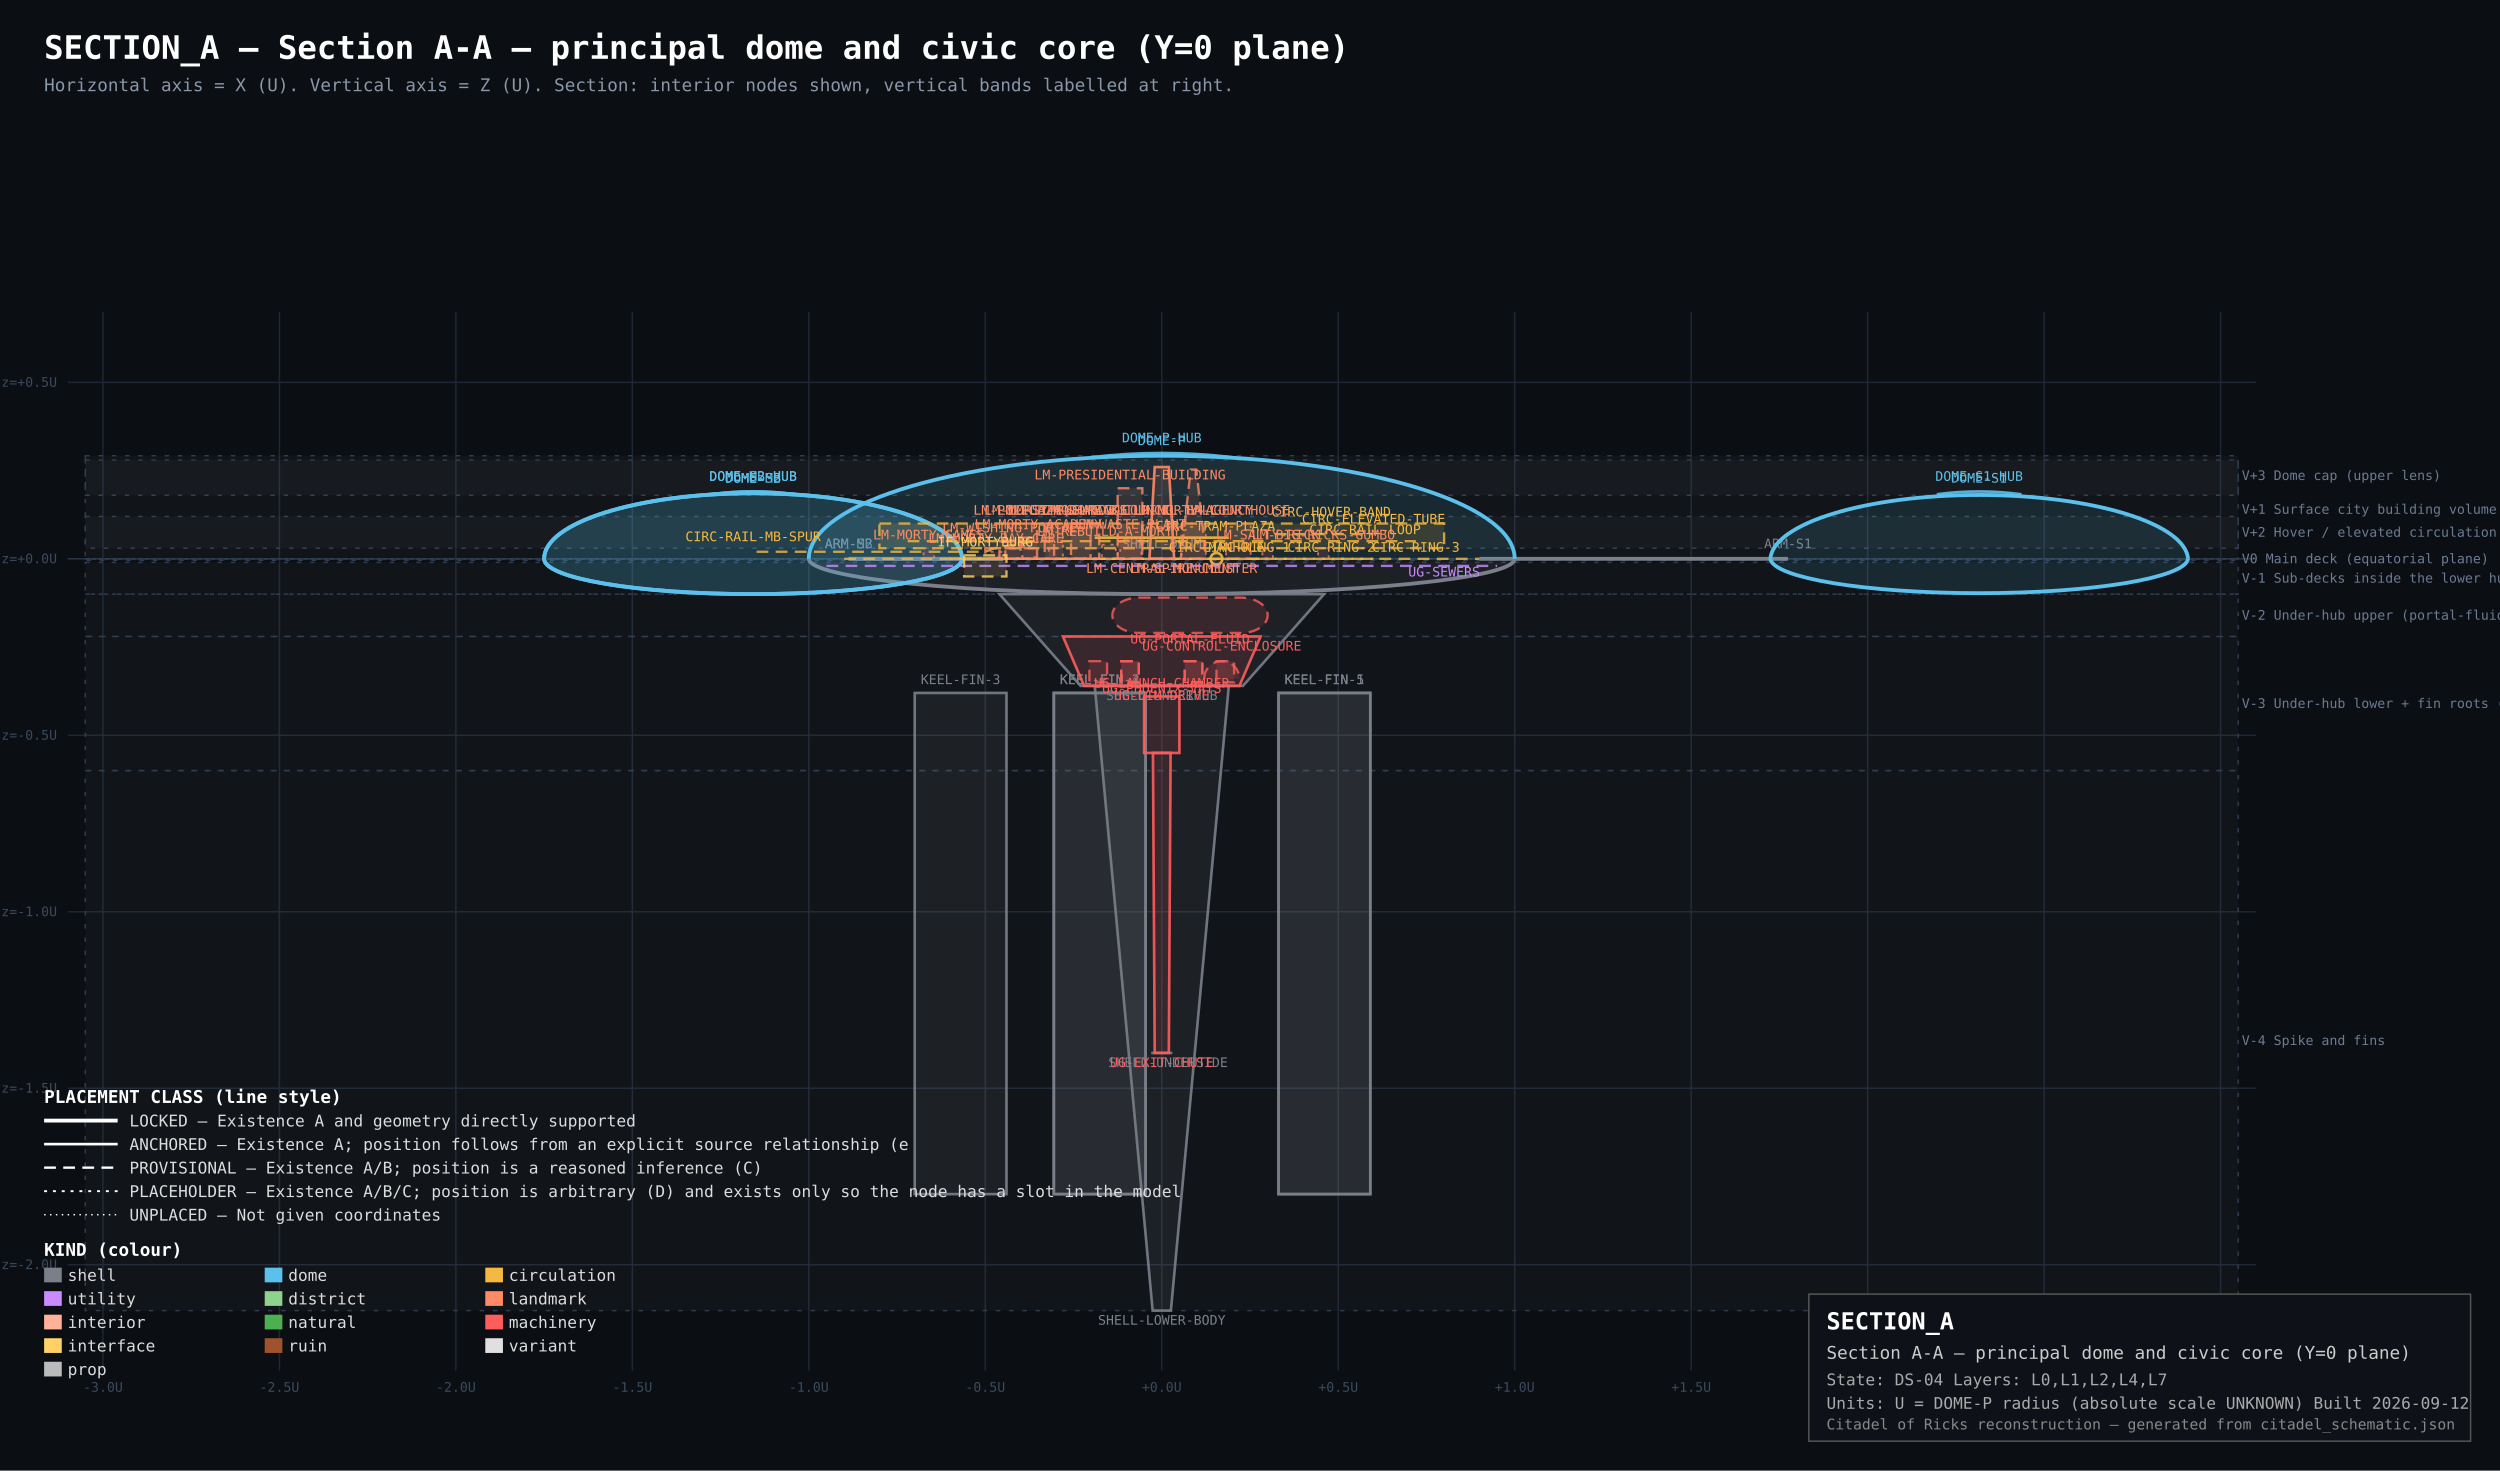
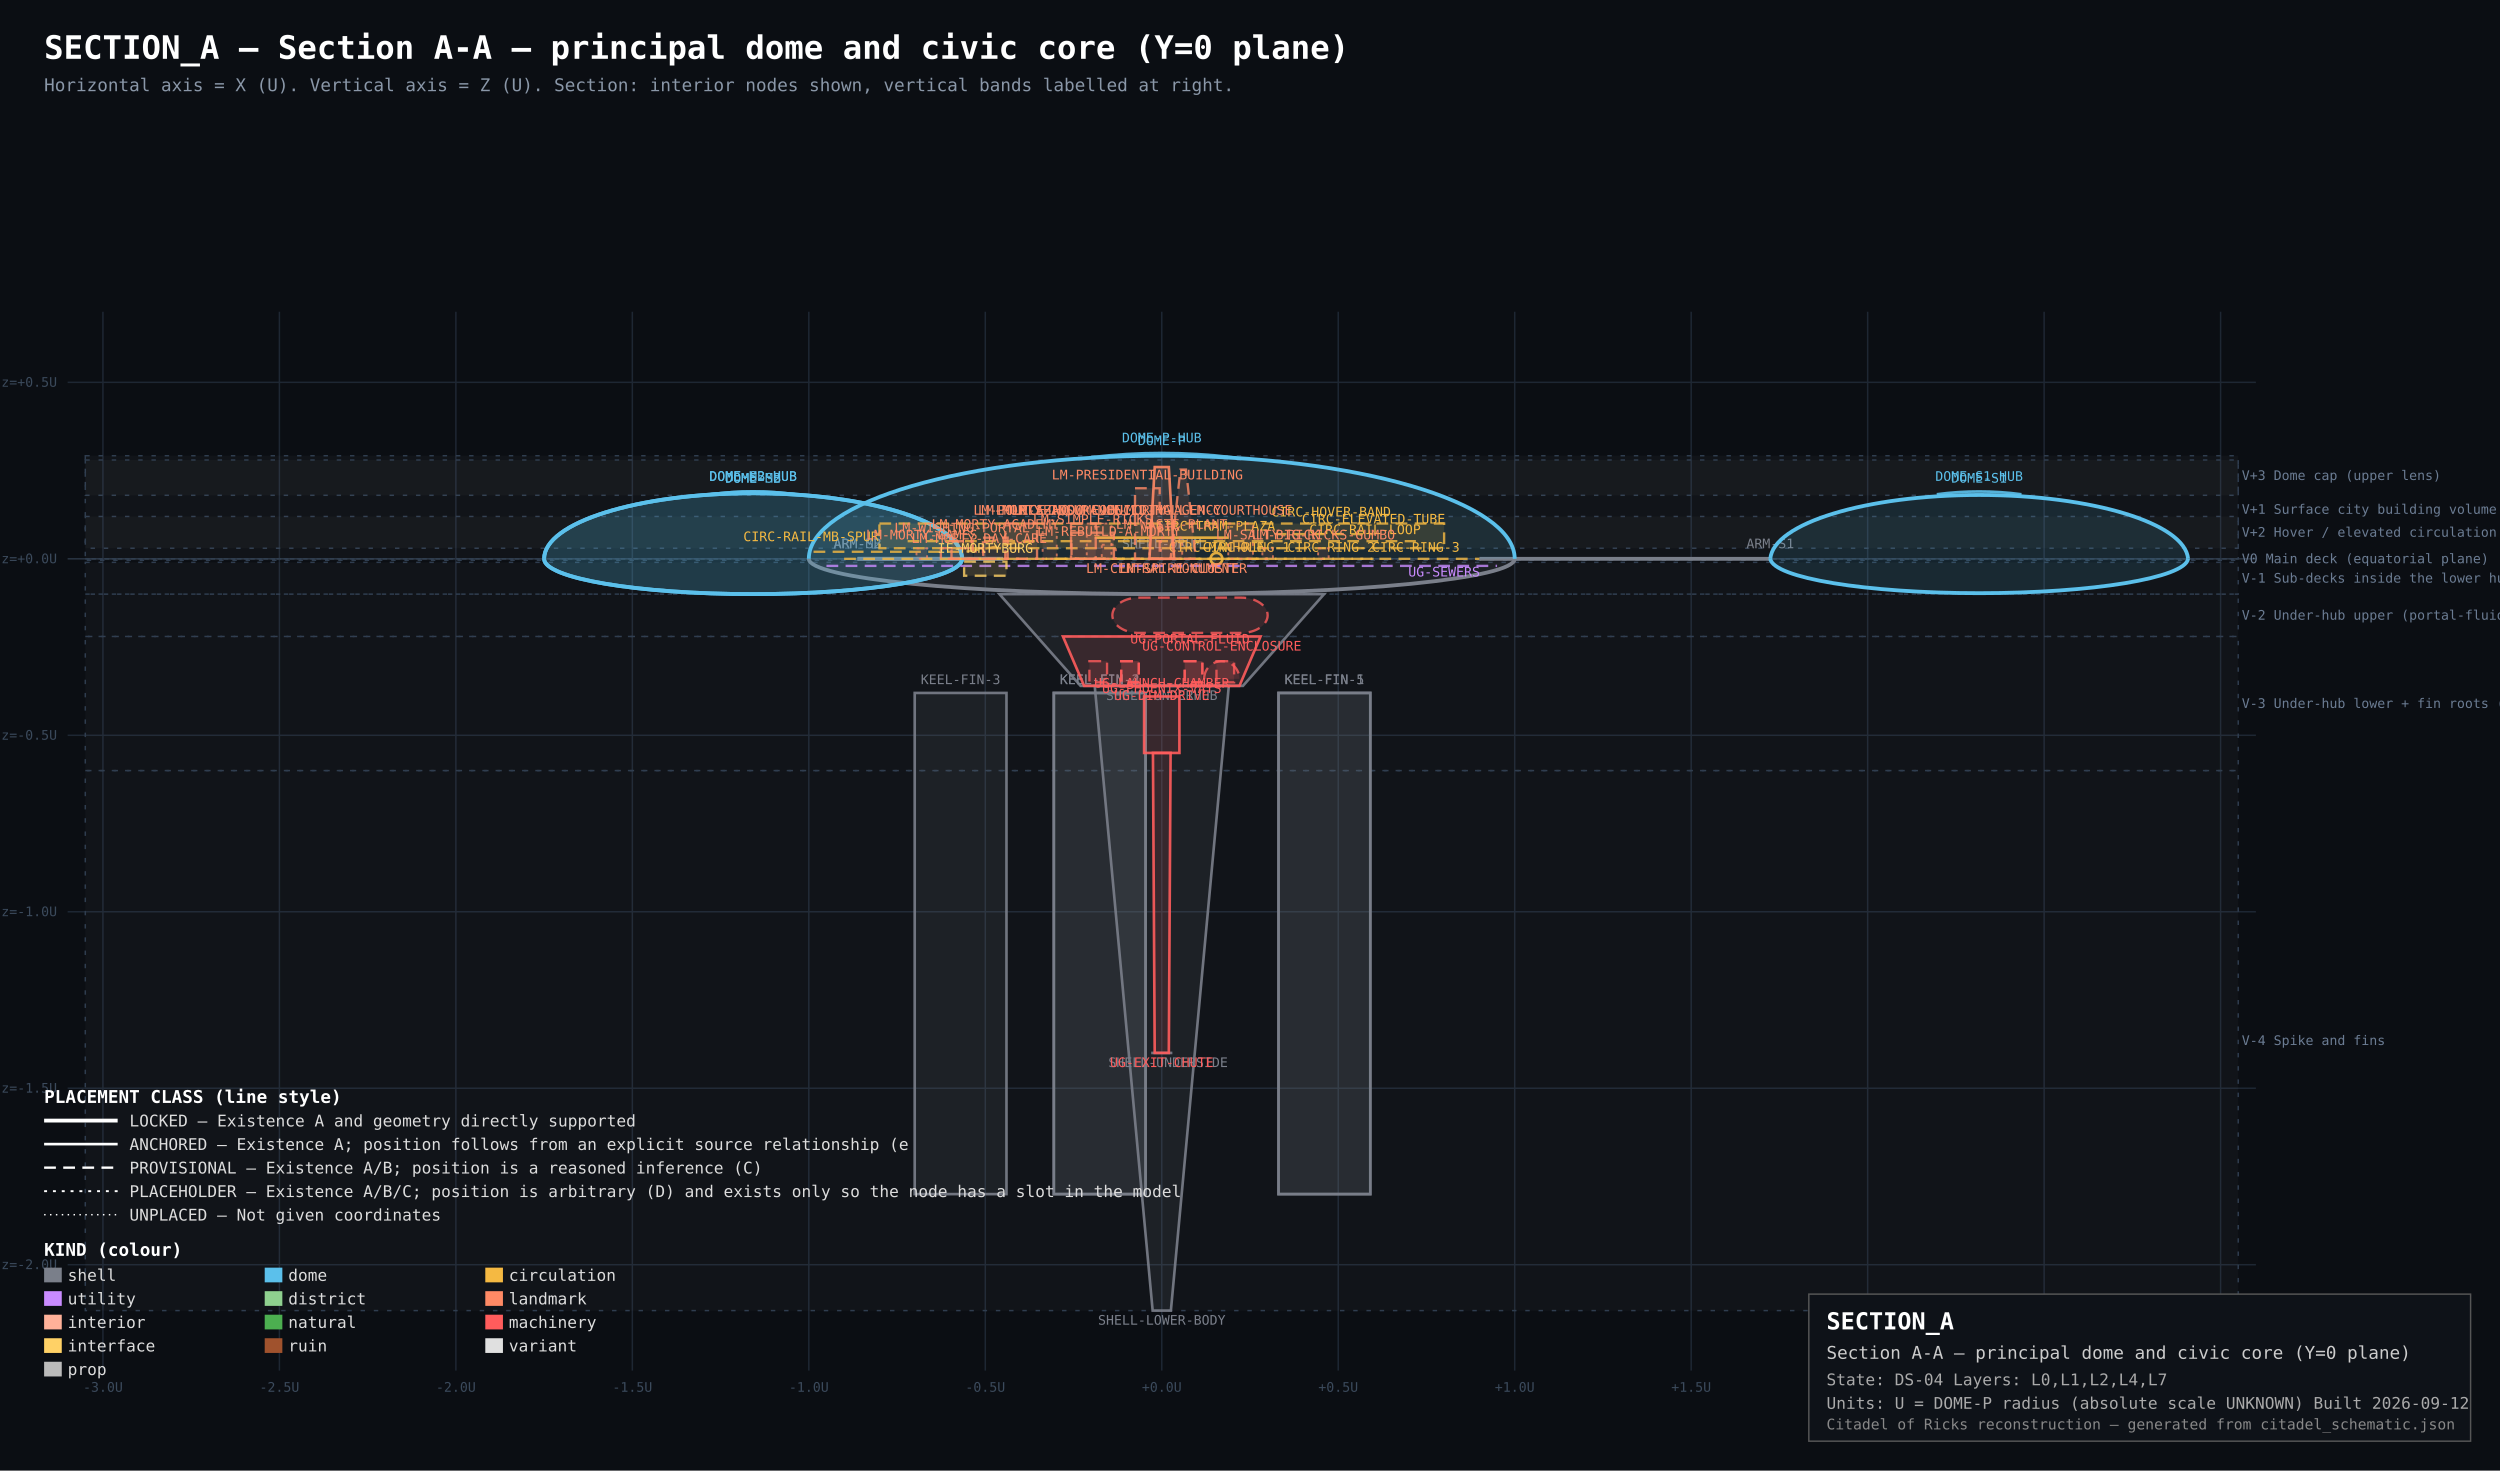
<svg xmlns="http://www.w3.org/2000/svg" width="1700" height="1000" viewBox="0 0 1700 1000" font-family="ui-monospace, Consolas, monospace">
  <rect width="1700" height="1000" fill="#0b0e13" />
  <line x1="46.0" y1="860.0" x2="1534.0" y2="860.0" stroke="#1e2733" stroke-width="1" />
  <text x="38.8" y="863.0" font-size="9" text-anchor="end" fill="#3b4a5c" font-family="ui-monospace, Consolas, monospace">z=-2.0U</text>
  <line x1="46.0" y1="740.0" x2="1534.0" y2="740.0" stroke="#1e2733" stroke-width="1" />
  <text x="38.8" y="743.0" font-size="9" text-anchor="end" fill="#3b4a5c" font-family="ui-monospace, Consolas, monospace">z=-1.5U</text>
  <line x1="46.0" y1="620.0" x2="1534.0" y2="620.0" stroke="#1e2733" stroke-width="1" />
  <text x="38.8" y="623.0" font-size="9" text-anchor="end" fill="#3b4a5c" font-family="ui-monospace, Consolas, monospace">z=-1.0U</text>
  <line x1="46.0" y1="500.0" x2="1534.0" y2="500.0" stroke="#1e2733" stroke-width="1" />
  <text x="38.8" y="503.0" font-size="9" text-anchor="end" fill="#3b4a5c" font-family="ui-monospace, Consolas, monospace">z=-0.5U</text>
  <line x1="46.0" y1="380.0" x2="1534.0" y2="380.0" stroke="#2a3644" stroke-width="1" />
  <text x="38.8" y="383.0" font-size="9" text-anchor="end" fill="#3b4a5c" font-family="ui-monospace, Consolas, monospace">z=+0.0U</text>
  <line x1="46.0" y1="260.0" x2="1534.0" y2="260.0" stroke="#1e2733" stroke-width="1" />
  <text x="38.8" y="263.0" font-size="9" text-anchor="end" fill="#3b4a5c" font-family="ui-monospace, Consolas, monospace">z=+0.5U</text>
  <line x1="70.0" y1="212.0" x2="70.0" y2="932.0" stroke="#1e2733" stroke-width="1" />
  <text x="70.0" y="946.4" font-size="9" text-anchor="middle" fill="#3b4a5c" font-family="ui-monospace, Consolas, monospace">-3.0U</text>
  <line x1="190.0" y1="212.0" x2="190.0" y2="932.0" stroke="#1e2733" stroke-width="1" />
  <text x="190.0" y="946.4" font-size="9" text-anchor="middle" fill="#3b4a5c" font-family="ui-monospace, Consolas, monospace">-2.5U</text>
  <line x1="310.0" y1="212.0" x2="310.0" y2="932.0" stroke="#1e2733" stroke-width="1" />
  <text x="310.0" y="946.4" font-size="9" text-anchor="middle" fill="#3b4a5c" font-family="ui-monospace, Consolas, monospace">-2.0U</text>
  <line x1="430.0" y1="212.0" x2="430.0" y2="932.0" stroke="#1e2733" stroke-width="1" />
  <text x="430.0" y="946.4" font-size="9" text-anchor="middle" fill="#3b4a5c" font-family="ui-monospace, Consolas, monospace">-1.5U</text>
  <line x1="550.0" y1="212.0" x2="550.0" y2="932.0" stroke="#1e2733" stroke-width="1" />
  <text x="550.0" y="946.4" font-size="9" text-anchor="middle" fill="#3b4a5c" font-family="ui-monospace, Consolas, monospace">-1.0U</text>
  <line x1="670.0" y1="212.0" x2="670.0" y2="932.0" stroke="#1e2733" stroke-width="1" />
  <text x="670.0" y="946.4" font-size="9" text-anchor="middle" fill="#3b4a5c" font-family="ui-monospace, Consolas, monospace">-0.5U</text>
  <line x1="790.0" y1="212.0" x2="790.0" y2="932.0" stroke="#1e2733" stroke-width="1" />
  <text x="790.0" y="946.4" font-size="9" text-anchor="middle" fill="#3b4a5c" font-family="ui-monospace, Consolas, monospace">+0.0U</text>
  <line x1="910.0" y1="212.0" x2="910.0" y2="932.0" stroke="#1e2733" stroke-width="1" />
  <text x="910.0" y="946.4" font-size="9" text-anchor="middle" fill="#3b4a5c" font-family="ui-monospace, Consolas, monospace">+0.5U</text>
  <line x1="1030.0" y1="212.0" x2="1030.0" y2="932.0" stroke="#1e2733" stroke-width="1" />
  <text x="1030.0" y="946.4" font-size="9" text-anchor="middle" fill="#3b4a5c" font-family="ui-monospace, Consolas, monospace">+1.0U</text>
  <line x1="1150.0" y1="212.0" x2="1150.0" y2="932.0" stroke="#1e2733" stroke-width="1" />
  <text x="1150.0" y="946.4" font-size="9" text-anchor="middle" fill="#3b4a5c" font-family="ui-monospace, Consolas, monospace">+1.5U</text>
  <line x1="1270.0" y1="212.0" x2="1270.0" y2="932.0" stroke="#1e2733" stroke-width="1" />
  <text x="1270.0" y="946.4" font-size="9" text-anchor="middle" fill="#3b4a5c" font-family="ui-monospace, Consolas, monospace">+2.0U</text>
  <line x1="1390.0" y1="212.0" x2="1390.0" y2="932.0" stroke="#1e2733" stroke-width="1" />
  <text x="1390.0" y="946.4" font-size="9" text-anchor="middle" fill="#3b4a5c" font-family="ui-monospace, Consolas, monospace">+2.5U</text>
  <line x1="1510.0" y1="212.0" x2="1510.0" y2="932.0" stroke="#1e2733" stroke-width="1" />
  <text x="1510.0" y="946.4" font-size="9" text-anchor="middle" fill="#3b4a5c" font-family="ui-monospace, Consolas, monospace">+3.0U</text>
  <rect x="58.0" y="309.9" width="1464.0" height="26.9" fill="#ffffff" fill-opacity="0.025" stroke="#2f3d4f" stroke-dasharray="3,6" />
  <text x="1524.4" y="326.4" font-size="9" text-anchor="start" fill="#6b7c93" font-family="ui-monospace, Consolas, monospace">V+3 Dome cap (upper lens)</text>
  <rect x="58.0" y="351.2" width="1464.0" height="21.6" fill="#ffffff" fill-opacity="0.025" stroke="#2f3d4f" stroke-dasharray="3,6" />
  <text x="1524.4" y="365.0" font-size="9" text-anchor="start" fill="#6b7c93" font-family="ui-monospace, Consolas, monospace">V+2 Hover / elevated circulation band</text>
  <rect x="58.0" y="312.8" width="1464.0" height="67.2" fill="#ffffff" fill-opacity="0.025" stroke="#2f3d4f" stroke-dasharray="3,6" />
  <text x="1524.4" y="349.4" font-size="9" text-anchor="start" fill="#6b7c93" font-family="ui-monospace, Consolas, monospace">V+1 Surface city building volume</text>
  <rect x="58.0" y="380.0" width="1464.0" height="1.0" fill="#ffffff" fill-opacity="0.025" stroke="#2f3d4f" stroke-dasharray="3,6" />
  <text x="1524.4" y="383.0" font-size="9" text-anchor="start" fill="#6b7c93" font-family="ui-monospace, Consolas, monospace">V0 Main deck (equatorial plane)</text>
  <rect x="58.0" y="382.4" width="1464.0" height="21.6" fill="#ffffff" fill-opacity="0.025" stroke="#2f3d4f" stroke-dasharray="3,6" />
  <text x="1524.4" y="396.2" font-size="9" text-anchor="start" fill="#6b7c93" font-family="ui-monospace, Consolas, monospace">V-1 Sub-decks inside the lower hull</text>
  <rect x="58.0" y="404.0" width="1464.0" height="28.8" fill="#ffffff" fill-opacity="0.025" stroke="#2f3d4f" stroke-dasharray="3,6" />
  <text x="1524.4" y="421.4" font-size="9" text-anchor="start" fill="#6b7c93" font-family="ui-monospace, Consolas, monospace">V-2 Under-hub upper (portal-fluid production)</text>
  <rect x="58.0" y="432.8" width="1464.0" height="91.2" fill="#ffffff" fill-opacity="0.025" stroke="#2f3d4f" stroke-dasharray="3,6" />
  <text x="1524.4" y="481.4" font-size="9" text-anchor="start" fill="#6b7c93" font-family="ui-monospace, Consolas, monospace">V-3 Under-hub lower + fin roots (Dimensional Drive, launch)</text>
  <rect x="58.0" y="524.0" width="1464.0" height="367.2" fill="#ffffff" fill-opacity="0.025" stroke="#2f3d4f" stroke-dasharray="3,6" />
  <text x="1524.4" y="710.6" font-size="9" text-anchor="start" fill="#6b7c93" font-family="ui-monospace, Consolas, monospace">V-4 Spike and fins</text>
  <text x="30" y="40" font-size="22" fill="#fff" font-weight="bold">SECTION_A — Section A-A — principal dome and civic core (Y=0 plane)</text>
  <text x="30" y="62" font-size="12" fill="#8a97a8">Horizontal axis = X (U). Vertical axis = Z (U). Section: interior nodes shown, vertical bands labelled at right.</text>
  <path d="M 550.0,380.0 A 240.0 24.0 0 0 0 1030.0,380.0" stroke="#7a7f8a" stroke-width="2.6" stroke-opacity="1.0" fill="#7a7f8a" fill-opacity="0.12" />
  <text x="790.0" y="372.8" font-size="9" text-anchor="middle" fill="#7a7f8a" font-family="ui-monospace, Consolas, monospace">SHELL-DRUM</text>
  <polygon points="679.6,404.0 900.4,404.0 845.2,466.4 734.8,466.4" stroke="#7a7f8a" stroke-width="1.8" stroke-opacity="0.9" fill="#7a7f8a" fill-opacity="0.12" />
  <text x="790.0" y="476.0" font-size="9" text-anchor="middle" fill="#7a7f8a" font-family="ui-monospace, Consolas, monospace">SHELL-UNDERHUB</text>
  <rect x="869.4" y="471.2" width="62.4" height="340.8" stroke="#7a7f8a" stroke-width="1.8" stroke-opacity="0.9" fill="#7a7f8a" fill-opacity="0.12" />
  <text x="900.6" y="465.2" font-size="9" text-anchor="middle" fill="#7a7f8a" font-family="ui-monospace, Consolas, monospace">KEEL-FIN-1</text>
  <rect x="716.6" y="471.2" width="62.4" height="340.8" stroke="#7a7f8a" stroke-width="1.8" stroke-opacity="0.9" fill="#7a7f8a" fill-opacity="0.12" />
  <text x="747.8" y="465.2" font-size="9" text-anchor="middle" fill="#7a7f8a" font-family="ui-monospace, Consolas, monospace">KEEL-FIN-2</text>
  <rect x="622.0" y="471.2" width="62.4" height="340.8" stroke="#7a7f8a" stroke-width="1.8" stroke-opacity="0.9" fill="#7a7f8a" fill-opacity="0.12" />
  <text x="653.2" y="465.2" font-size="9" text-anchor="middle" fill="#7a7f8a" font-family="ui-monospace, Consolas, monospace">KEEL-FIN-3</text>
  <rect x="716.6" y="471.2" width="62.4" height="340.8" stroke="#7a7f8a" stroke-width="1.8" stroke-opacity="0.9" fill="#7a7f8a" fill-opacity="0.12" />
  <text x="747.8" y="465.2" font-size="9" text-anchor="middle" fill="#7a7f8a" font-family="ui-monospace, Consolas, monospace">KEEL-FIN-4</text>
  <rect x="869.4" y="471.2" width="62.4" height="340.8" stroke="#7a7f8a" stroke-width="1.8" stroke-opacity="0.9" fill="#7a7f8a" fill-opacity="0.12" />
  <text x="900.6" y="465.2" font-size="9" text-anchor="middle" fill="#7a7f8a" font-family="ui-monospace, Consolas, monospace">KEEL-FIN-5</text>
  <polygon points="744.4,466.4 835.6,466.4 796.2,891.2 783.8,891.2" stroke="#7a7f8a" stroke-width="1.8" stroke-opacity="0.9" fill="#7a7f8a" fill-opacity="0.12" />
  <text x="790.0" y="900.8" font-size="9" text-anchor="middle" fill="#7a7f8a" font-family="ui-monospace, Consolas, monospace">SHELL-LOWER-BODY</text>
  <line x1="782.8" y1="716.0" x2="797.2" y2="716.0" stroke="#7a7f8a" stroke-width="1.8" stroke-opacity="0.9" fill="none" />
  <text x="794.3" y="725.6" font-size="9" text-anchor="middle" fill="#7a7f8a" font-family="ui-monospace, Consolas, monospace">SHELL-UNDERSIDE</text>
-   <polyline points="1006.0,380.0 1114.0,380.0 1215.8,380.0" stroke="#7a7f8a" stroke-width="2.6" stroke-opacity="1.0" fill="none" />
-   <text x="1215.8" y="372.8" font-size="9" text-anchor="middle" fill="#7a7f8a" font-family="ui-monospace, Consolas, monospace">ARM-S1</text>
-   <polyline points="682.0,380.0 628.0,380.0 577.1,380.0" stroke="#7a7f8a" stroke-width="2.6" stroke-opacity="1.0" fill="none" />
-   <text x="577.1" y="372.8" font-size="9" text-anchor="middle" fill="#7a7f8a" font-family="ui-monospace, Consolas, monospace">ARM-S2</text>
-   <polyline points="682.0,380.0 628.0,380.0 577.1,380.0" stroke="#7a7f8a" stroke-width="2.6" stroke-opacity="1.0" fill="none" />
-   <text x="577.1" y="372.8" font-size="9" text-anchor="middle" fill="#7a7f8a" font-family="ui-monospace, Consolas, monospace">ARM-MB</text>
+   <polyline points="1006.0,380.0 1104.9,380.0 1203.8,380.0" stroke="#7a7f8a" stroke-width="2.6" stroke-opacity="1.0" fill="none" />
+   <text x="1203.8" y="372.8" font-size="9" text-anchor="middle" fill="#7a7f8a" font-family="ui-monospace, Consolas, monospace">ARM-S1</text>
+   <polyline points="682.0,380.0 632.6,380.0 583.1,380.0" stroke="#7a7f8a" stroke-width="2.6" stroke-opacity="1.0" fill="none" />
+   <text x="583.1" y="372.8" font-size="9" text-anchor="middle" fill="#7a7f8a" font-family="ui-monospace, Consolas, monospace">ARM-S2</text>
+   <polyline points="682.0,380.0 632.6,380.0 583.1,380.0" stroke="#7a7f8a" stroke-width="2.6" stroke-opacity="1.0" fill="none" />
+   <text x="583.1" y="372.8" font-size="9" text-anchor="middle" fill="#7a7f8a" font-family="ui-monospace, Consolas, monospace">ARM-MB</text>
  <path d="M 550.0,380.0 A 240.0 70.1 0 0 1 1030.0,380.0" stroke="#5bc0eb" stroke-width="2.6" stroke-opacity="1.0" fill="#5bc0eb" fill-opacity="0.12" />
  <text x="790.0" y="302.7" font-size="9" text-anchor="middle" fill="#5bc0eb" font-family="ui-monospace, Consolas, monospace">DOME-P</text>
  <path d="M 1203.8,380.0 A 142.1 44.6 0 0 1 1487.9,380.0" stroke="#5bc0eb" stroke-width="2.6" stroke-opacity="1.0" fill="#5bc0eb" fill-opacity="0.12" />
  <path d="M 1203.8,380.0 A 142.1 24.0 0 0 0 1487.9,380.0" stroke="#5bc0eb" stroke-width="2.6" stroke-opacity="1.0" fill="#5bc0eb" fill-opacity="0.12" />
  <text x="1345.8" y="328.2" font-size="9" text-anchor="middle" fill="#5bc0eb" font-family="ui-monospace, Consolas, monospace">DOME-S1</text>
  <path d="M 370.0,380.0 A 142.1 44.6 0 0 1 654.2,380.0" stroke="#5bc0eb" stroke-width="2.6" stroke-opacity="1.0" fill="#5bc0eb" fill-opacity="0.12" />
  <path d="M 370.0,380.0 A 142.1 24.0 0 0 0 654.2,380.0" stroke="#5bc0eb" stroke-width="2.6" stroke-opacity="1.0" fill="#5bc0eb" fill-opacity="0.12" />
  <text x="512.1" y="328.2" font-size="9" text-anchor="middle" fill="#5bc0eb" font-family="ui-monospace, Consolas, monospace">DOME-S2</text>
  <path d="M 370.0,380.0 A 142.1 44.6 0 0 1 654.2,380.0" stroke="#5bc0eb" stroke-width="2.6" stroke-opacity="1.0" fill="#5bc0eb" fill-opacity="0.12" />
  <path d="M 370.0,380.0 A 142.1 24.0 0 0 0 654.2,380.0" stroke="#5bc0eb" stroke-width="2.6" stroke-opacity="1.0" fill="#5bc0eb" fill-opacity="0.12" />
  <text x="512.1" y="328.2" font-size="9" text-anchor="middle" fill="#5bc0eb" font-family="ui-monospace, Consolas, monospace">DOME-MB</text>
  <path d="M 742.0,310.9 A 401.4 401.4 0 0 1 838.0,310.9" stroke="#5bc0eb" stroke-width="1.8" stroke-opacity="0.9" fill="#5bc0eb" fill-opacity="0.12" />
  <text x="790.0" y="300.8" font-size="9" text-anchor="middle" fill="#5bc0eb" font-family="ui-monospace, Consolas, monospace">DOME-P-HUB</text>
  <path d="M 1317.0,336.1 A 217.0 217.0 0 0 1 1374.6,336.1" stroke="#5bc0eb" stroke-width="1.8" stroke-opacity="0.9" fill="#5bc0eb" fill-opacity="0.12" />
  <text x="1345.8" y="327.0" font-size="9" text-anchor="middle" fill="#5bc0eb" font-family="ui-monospace, Consolas, monospace">DOME-S1-HUB</text>
  <path d="M 483.3,336.1 A 217.0 217.0 0 0 1 540.9,336.1" stroke="#5bc0eb" stroke-width="1.8" stroke-opacity="0.9" fill="#5bc0eb" fill-opacity="0.12" />
  <text x="512.1" y="327.0" font-size="9" text-anchor="middle" fill="#5bc0eb" font-family="ui-monospace, Consolas, monospace">DOME-S2-HUB</text>
  <path d="M 483.3,336.1 A 217.0 217.0 0 0 1 540.9,336.1" stroke="#5bc0eb" stroke-width="1.8" stroke-opacity="0.9" fill="#5bc0eb" fill-opacity="0.12" />
  <text x="512.1" y="327.0" font-size="9" text-anchor="middle" fill="#5bc0eb" font-family="ui-monospace, Consolas, monospace">DOME-MB-HUB</text>
  <line x1="718.0" y1="380.0" x2="862.0" y2="380.0" stroke="#f5b942" stroke-width="1.6" stroke-opacity="0.8" stroke-dasharray="8,5" fill="none" />
  <text x="847.6" y="375.2" font-size="9" text-anchor="middle" fill="#f5b942" font-family="ui-monospace, Consolas, monospace">CIRC-RING-1</text>
  <line x1="646.0" y1="380.0" x2="934.0" y2="380.0" stroke="#f5b942" stroke-width="1.6" stroke-opacity="0.8" stroke-dasharray="8,5" fill="none" />
  <text x="905.2" y="375.2" font-size="9" text-anchor="middle" fill="#f5b942" font-family="ui-monospace, Consolas, monospace">CIRC-RING-2</text>
  <line x1="574.0" y1="380.0" x2="1006.0" y2="380.0" stroke="#f5b942" stroke-width="1.6" stroke-opacity="0.8" stroke-dasharray="8,5" fill="none" />
  <text x="962.8" y="375.2" font-size="9" text-anchor="middle" fill="#f5b942" font-family="ui-monospace, Consolas, monospace">CIRC-RING-3</text>
  <line x1="617.2" y1="368.0" x2="962.8" y2="368.0" stroke="#f5b942" stroke-width="1.6" stroke-opacity="0.8" stroke-dasharray="8,5" fill="none" />
  <text x="928.2" y="363.2" font-size="9" text-anchor="middle" fill="#f5b942" font-family="ui-monospace, Consolas, monospace">CIRC-RAIL-LOOP</text>
-   <polyline points="703.6,368.0 676.0,372.8 670.0,375.2 622.0,375.2 583.1,375.2 512.1,375.2" stroke="#f5b942" stroke-width="1.6" stroke-opacity="0.8" stroke-dasharray="8,5" fill="none" />
-   <text x="512.1" y="368.0" font-size="9" text-anchor="middle" fill="#f5b942" font-family="ui-monospace, Consolas, monospace">CIRC-RAIL-MB-SPUR</text>
+   <polyline points="703.6,368.0 689.8,369.2 671.6,372.8 656.7,375.2 619.5,375.2 568.6,375.2 551.5,375.2" stroke="#f5b942" stroke-width="1.6" stroke-opacity="0.8" stroke-dasharray="8,5" fill="none" />
+   <text x="551.5" y="368.0" font-size="9" text-anchor="middle" fill="#f5b942" font-family="ui-monospace, Consolas, monospace">CIRC-RAIL-MB-SPUR</text>
  <line x1="744.4" y1="365.6" x2="835.6" y2="365.6" stroke="#f5b942" stroke-width="1.8" stroke-opacity="0.9" fill="none" />
  <text x="826.5" y="360.8" font-size="9" text-anchor="middle" fill="#f5b942" font-family="ui-monospace, Consolas, monospace">CIRC-TRAM-PLAZA</text>
  <rect x="598.0" y="356.0" width="384.0" height="16.8" stroke="#f5b942" stroke-width="1.6" stroke-opacity="0.8" stroke-dasharray="8,5" fill="#f5b942" fill-opacity="0.12" />
  <text x="905.2" y="351.2" font-size="9" text-anchor="middle" fill="#f5b942" font-family="ui-monospace, Consolas, monospace">CIRC-HOVER-BAND</text>
  <circle cx="827.2" cy="380.0" r="4" stroke="#f5b942" stroke-width="1.8" stroke-opacity="0.9" fill="#f5b942" fill-opacity="0.12" />
  <text x="827.2" y="375.2" font-size="9" text-anchor="middle" fill="#f5b942" font-family="ui-monospace, Consolas, monospace">CIRC-MANHOLE</text>
  <polyline points="866.8,363.2 898.0,363.2 934.0,363.2" stroke="#f5b942" stroke-width="1.6" stroke-opacity="0.8" stroke-dasharray="8,5" fill="none" />
  <text x="934.0" y="356.0" font-size="9" text-anchor="middle" fill="#f5b942" font-family="ui-monospace, Consolas, monospace">CIRC-ELEVATED-TUBE</text>
  <line x1="562.0" y1="384.8" x2="1018.0" y2="384.8" stroke="#c98bff" stroke-width="1.6" stroke-opacity="0.8" stroke-dasharray="8,5" fill="none" />
  <text x="982.0" y="392.0" font-size="9" text-anchor="middle" fill="#c98bff" font-family="ui-monospace, Consolas, monospace">UG-SEWERS</text>
  <polygon points="785.2,317.6 794.8,317.6 798.4,380.0 781.6,380.0" stroke="#ff8a65" stroke-width="1.8" stroke-opacity="0.9" fill="#ff8a65" fill-opacity="0.12" />
  <text x="790.0" y="389.6" font-size="9" text-anchor="middle" fill="#ff8a65" font-family="ui-monospace, Consolas, monospace">LM-CENTRAL-MONUMENT</text>
-   <polygon points="809.7,319.3 813.5,319.3 820.2,380.0 802.9,380.0" stroke="#ff8a65" stroke-width="1.6" stroke-opacity="0.8" stroke-dasharray="8,5" fill="#ff8a65" fill-opacity="0.12" />
-   <text x="811.6" y="389.6" font-size="9" text-anchor="middle" fill="#ff8a65" font-family="ui-monospace, Consolas, monospace">LM-SPIRE-CLUSTER</text>
-   <rect x="760.0" y="332.0" width="16.8" height="48.0" stroke="#ff8a65" stroke-width="1.6" stroke-opacity="0.8" stroke-dasharray="8,5" fill="#ff8a65" fill-opacity="0.12" />
-   <text x="768.4" y="326.0" font-size="9" text-anchor="middle" fill="#ff8a65" font-family="ui-monospace, Consolas, monospace">LM-PRESIDENTIAL-BUILDING</text>
-   <rect x="728.3" y="356.0" width="19.2" height="24.0" stroke="#ff8a65" stroke-width="1.6" stroke-opacity="0.8" stroke-dasharray="8,5" fill="#ff8a65" fill-opacity="0.12" />
-   <text x="737.9" y="350.0" font-size="9" text-anchor="middle" fill="#ff8a65" font-family="ui-monospace, Consolas, monospace">LM-PLAZA-DOME-BUILDING</text>
-   <rect x="760.0" y="356.0" width="16.8" height="24.0" stroke="#ff8a65" stroke-width="1.3" stroke-opacity="0.7" stroke-dasharray="2,4" fill="#ff8a65" fill-opacity="0.12" />
-   <text x="768.4" y="350.0" font-size="9" text-anchor="middle" fill="#ff8a65" font-family="ui-monospace, Consolas, monospace">LM-SHADOW-COUNCIL-HALL</text>
-   <rect x="833.7" y="356.0" width="16.8" height="24.0" stroke="#ff8a65" stroke-width="1.3" stroke-opacity="0.7" stroke-dasharray="2,4" fill="#ff8a65" fill-opacity="0.12" />
-   <text x="842.1" y="350.0" font-size="9" text-anchor="middle" fill="#ff8a65" font-family="ui-monospace, Consolas, monospace">LM-COURTHOUSE</text>
-   <rect x="803.2" y="356.0" width="16.8" height="24.0" stroke="#ff8a65" stroke-width="1.3" stroke-opacity="0.7" stroke-dasharray="2,4" fill="#ff8a65" fill-opacity="0.12" />
-   <text x="811.6" y="350.0" font-size="9" text-anchor="middle" fill="#ff8a65" font-family="ui-monospace, Consolas, monospace">LM-MORTY-AGENCY</text>
+   <polygon points="802.7,319.3 806.5,319.3 813.2,380.0 796.0,380.0" stroke="#ff8a65" stroke-width="1.6" stroke-opacity="0.8" stroke-dasharray="8,5" fill="#ff8a65" fill-opacity="0.12" />
+   <text x="804.6" y="389.6" font-size="9" text-anchor="middle" fill="#ff8a65" font-family="ui-monospace, Consolas, monospace">LM-SPIRE-CLUSTER</text>
+   <rect x="771.8" y="332.0" width="16.8" height="48.0" stroke="#ff8a65" stroke-width="1.6" stroke-opacity="0.8" stroke-dasharray="8,5" fill="#ff8a65" fill-opacity="0.12" />
+   <text x="780.2" y="326.0" font-size="9" text-anchor="middle" fill="#ff8a65" font-family="ui-monospace, Consolas, monospace">LM-PRESIDENTIAL-BUILDING</text>
+   <rect x="728.3" y="356.0" width="16.8" height="24.0" stroke="#ff8a65" stroke-width="1.6" stroke-opacity="0.8" stroke-dasharray="8,5" fill="#ff8a65" fill-opacity="0.12" />
+   <text x="736.7" y="350.0" font-size="9" text-anchor="middle" fill="#ff8a65" font-family="ui-monospace, Consolas, monospace">LM-PLAZA-DOME-BUILDING</text>
+   <rect x="739.0" y="356.0" width="16.8" height="24.0" stroke="#ff8a65" stroke-width="1.3" stroke-opacity="0.7" stroke-dasharray="2,4" fill="#ff8a65" fill-opacity="0.12" />
+   <text x="747.4" y="350.0" font-size="9" text-anchor="middle" fill="#ff8a65" font-family="ui-monospace, Consolas, monospace">LM-SHADOW-COUNCIL-HALL</text>
+   <rect x="835.2" y="356.0" width="16.8" height="24.0" stroke="#ff8a65" stroke-width="1.3" stroke-opacity="0.7" stroke-dasharray="2,4" fill="#ff8a65" fill-opacity="0.12" />
+   <text x="843.6" y="350.0" font-size="9" text-anchor="middle" fill="#ff8a65" font-family="ui-monospace, Consolas, monospace">LM-COURTHOUSE</text>
+   <rect x="781.6" y="356.0" width="16.8" height="24.0" stroke="#ff8a65" stroke-width="1.3" stroke-opacity="0.7" stroke-dasharray="2,4" fill="#ff8a65" fill-opacity="0.12" />
+   <text x="790.0" y="350.0" font-size="9" text-anchor="middle" fill="#ff8a65" font-family="ui-monospace, Consolas, monospace">LM-MORTY-AGENCY</text>
  <rect x="683.6" y="356.0" width="21.6" height="24.0" stroke="#ff8a65" stroke-width="1.6" stroke-opacity="0.8" stroke-dasharray="8,5" fill="#ff8a65" fill-opacity="0.12" />
  <text x="694.4" y="350.0" font-size="9" text-anchor="middle" fill="#ff8a65" font-family="ui-monospace, Consolas, monospace">LM-POLICE-HQ</text>
-   <rect x="695.2" y="365.6" width="21.6" height="14.4" stroke="#ff8a65" stroke-width="1.6" stroke-opacity="0.8" stroke-dasharray="8,5" fill="#ff8a65" fill-opacity="0.12" />
-   <text x="706.0" y="359.6" font-size="9" text-anchor="middle" fill="#ff8a65" font-family="ui-monospace, Consolas, monospace">LM-MORTY-ACADEMY</text>
-   <rect x="710.4" y="356.0" width="31.2" height="24.0" stroke="#ff8a65" stroke-width="1.6" stroke-opacity="0.8" stroke-dasharray="8,5" fill="#ff8a65" fill-opacity="0.12" />
-   <text x="726.0" y="350.0" font-size="9" text-anchor="middle" fill="#ff8a65" font-family="ui-monospace, Consolas, monospace">LM-SIMPLE-RICKS</text>
-   <rect x="670.0" y="372.8" width="33.6" height="7.2" stroke="#ff8a65" stroke-width="1.6" stroke-opacity="0.8" stroke-dasharray="8,5" fill="none" />
-   <rect x="679.6" y="368.0" width="14.4" height="12.0" stroke="#ff8a65" stroke-width="1.6" stroke-opacity="0.8" stroke-dasharray="8,5" fill="#ff8a65" fill-opacity="0.12" />
-   <text x="686.8" y="362.0" font-size="9" text-anchor="middle" fill="#ff8a65" font-family="ui-monospace, Consolas, monospace">LM-WISHING-PORTAL</text>
-   <rect x="761.8" y="365.6" width="14.4" height="14.4" stroke="#ff8a65" stroke-width="1.3" stroke-opacity="0.7" stroke-dasharray="2,4" fill="#ff8a65" fill-opacity="0.12" />
-   <text x="769.0" y="359.6" font-size="9" text-anchor="middle" fill="#ff8a65" font-family="ui-monospace, Consolas, monospace">LM-WASTE-PLANT</text>
-   <rect x="673.7" y="375.2" width="7.2" height="4.8" stroke="#ff8a65" stroke-width="1.3" stroke-opacity="0.7" stroke-dasharray="2,4" fill="#ff8a65" fill-opacity="0.12" />
-   <text x="677.3" y="369.2" font-size="9" text-anchor="middle" fill="#ff8a65" font-family="ui-monospace, Consolas, monospace">LM-MORTY-DAY-CARE</text>
-   <rect x="628.0" y="372.8" width="7.2" height="7.2" stroke="#ff8a65" stroke-width="1.3" stroke-opacity="0.7" stroke-dasharray="2,4" fill="#ff8a65" fill-opacity="0.12" />
-   <text x="631.6" y="366.8" font-size="9" text-anchor="middle" fill="#ff8a65" font-family="ui-monospace, Consolas, monospace">LM-MORTY-GAMES</text>
-   <rect x="713.2" y="356.0" width="9.6" height="24.0" stroke="#ff8a65" stroke-width="1.3" stroke-opacity="0.7" stroke-dasharray="2,4" fill="#ff8a65" fill-opacity="0.12" />
-   <text x="718.0" y="350.0" font-size="9" text-anchor="middle" fill="#ff8a65" font-family="ui-monospace, Consolas, monospace">LM-MORTY-INSURANCE</text>
+   <rect x="668.4" y="365.6" width="16.8" height="14.4" stroke="#ff8a65" stroke-width="1.6" stroke-opacity="0.8" stroke-dasharray="8,5" fill="#ff8a65" fill-opacity="0.12" />
+   <text x="676.8" y="359.6" font-size="9" text-anchor="middle" fill="#ff8a65" font-family="ui-monospace, Consolas, monospace">LM-MORTY-ACADEMY</text>
+   <rect x="728.6" y="362.2" width="28.8" height="17.8" stroke="#ff8a65" stroke-width="1.6" stroke-opacity="0.8" stroke-dasharray="8,5" fill="#ff8a65" fill-opacity="0.12" />
+   <text x="743.0" y="356.2" font-size="9" text-anchor="middle" fill="#ff8a65" font-family="ui-monospace, Consolas, monospace">LM-SIMPLE-RICKS</text>
+   <rect x="639.8" y="372.8" width="28.8" height="7.2" stroke="#ff8a65" stroke-width="1.6" stroke-opacity="0.8" stroke-dasharray="8,5" fill="none" />
+   <rect x="647.0" y="368.0" width="14.4" height="12.0" stroke="#ff8a65" stroke-width="1.6" stroke-opacity="0.8" stroke-dasharray="8,5" fill="#ff8a65" fill-opacity="0.12" />
+   <text x="654.2" y="362.0" font-size="9" text-anchor="middle" fill="#ff8a65" font-family="ui-monospace, Consolas, monospace">LM-WISHING-PORTAL</text>
+   <rect x="789.5" y="365.6" width="14.4" height="14.4" stroke="#ff8a65" stroke-width="1.3" stroke-opacity="0.7" stroke-dasharray="2,4" fill="#ff8a65" fill-opacity="0.12" />
+   <text x="796.7" y="359.6" font-size="9" text-anchor="middle" fill="#ff8a65" font-family="ui-monospace, Consolas, monospace">LM-WASTE-PLANT</text>
+   <rect x="662.3" y="375.2" width="7.2" height="4.8" stroke="#ff8a65" stroke-width="1.3" stroke-opacity="0.7" stroke-dasharray="2,4" fill="#ff8a65" fill-opacity="0.12" />
+   <text x="665.9" y="369.2" font-size="9" text-anchor="middle" fill="#ff8a65" font-family="ui-monospace, Consolas, monospace">LM-MORTY-DAY-CARE</text>
+   <rect x="623.2" y="372.8" width="7.2" height="7.2" stroke="#ff8a65" stroke-width="1.3" stroke-opacity="0.7" stroke-dasharray="2,4" fill="#ff8a65" fill-opacity="0.12" />
+   <text x="626.8" y="366.8" font-size="9" text-anchor="middle" fill="#ff8a65" font-family="ui-monospace, Consolas, monospace">LM-MORTY-GAMES</text>
+   <rect x="709.0" y="356.0" width="9.6" height="24.0" stroke="#ff8a65" stroke-width="1.3" stroke-opacity="0.7" stroke-dasharray="2,4" fill="#ff8a65" fill-opacity="0.12" />
+   <text x="713.8" y="350.0" font-size="9" text-anchor="middle" fill="#ff8a65" font-family="ui-monospace, Consolas, monospace">LM-MORTY-INSURANCE</text>
  <rect x="858.4" y="372.8" width="7.2" height="7.2" stroke="#ff8a65" stroke-width="1.3" stroke-opacity="0.7" stroke-dasharray="2,4" fill="#ff8a65" fill-opacity="0.12" />
  <text x="862.0" y="366.8" font-size="9" text-anchor="middle" fill="#ff8a65" font-family="ui-monospace, Consolas, monospace">LM-SALTY-RICK</text>
  <rect x="896.3" y="372.8" width="7.2" height="7.2" stroke="#ff8a65" stroke-width="1.3" stroke-opacity="0.7" stroke-dasharray="2,4" fill="#ff8a65" fill-opacity="0.12" />
  <text x="899.9" y="366.8" font-size="9" text-anchor="middle" fill="#ff8a65" font-family="ui-monospace, Consolas, monospace">LM-BIG-RICKS-GUMBO</text>
  <rect x="749.2" y="370.4" width="9.6" height="9.6" stroke="#ff8a65" stroke-width="1.3" stroke-opacity="0.7" stroke-dasharray="2,4" fill="#ff8a65" fill-opacity="0.12" />
  <text x="754.0" y="364.4" font-size="9" text-anchor="middle" fill="#ff8a65" font-family="ui-monospace, Consolas, monospace">LM-REBUILD-A-MORTY</text>
  <rect x="756.4" y="406.4" width="105.6" height="24.0" rx="18" stroke="#ff5c5c" stroke-width="1.6" stroke-opacity="0.8" stroke-dasharray="8,5" fill="#ff5c5c" fill-opacity="0.12" />
  <text x="809.2" y="437.6" font-size="9" text-anchor="middle" fill="#ff5c5c" font-family="ui-monospace, Consolas, monospace">UG-PORTAL-FLUID</text>
  <polygon points="722.8,432.8 857.2,432.8 842.8,466.4 737.2,466.4" stroke="#ff5c5c" stroke-width="1.8" stroke-opacity="0.9" fill="#ff5c5c" fill-opacity="0.12" />
  <text x="790.0" y="476.0" font-size="9" text-anchor="middle" fill="#ff5c5c" font-family="ui-monospace, Consolas, monospace">UG-DIM-DRIVE</text>
  <path d="M 818.8,461.6 A 12.0 12.0 0 0 1 842.8,461.6" stroke="#ff5c5c" stroke-width="1.6" stroke-opacity="0.8" stroke-dasharray="8,5" fill="#ff5c5c" fill-opacity="0.12" />
  <text x="830.8" y="442.4" font-size="9" text-anchor="middle" fill="#ff5c5c" font-family="ui-monospace, Consolas, monospace">UG-CONTROL-ENCLOSURE</text>
  <rect x="827.2" y="449.6" width="12.0" height="14.4" stroke="#ff5c5c" stroke-width="1.6" stroke-opacity="0.8" stroke-dasharray="8,5" fill="#ff5c5c" fill-opacity="0.12" />
  <rect x="805.6" y="449.6" width="12.0" height="14.4" stroke="#ff5c5c" stroke-width="1.6" stroke-opacity="0.8" stroke-dasharray="8,5" fill="#ff5c5c" fill-opacity="0.12" />
  <rect x="762.4" y="449.6" width="12.0" height="14.4" stroke="#ff5c5c" stroke-width="1.6" stroke-opacity="0.8" stroke-dasharray="8,5" fill="#ff5c5c" fill-opacity="0.12" />
  <rect x="740.8" y="449.6" width="12.0" height="14.4" stroke="#ff5c5c" stroke-width="1.6" stroke-opacity="0.8" stroke-dasharray="8,5" fill="#ff5c5c" fill-opacity="0.12" />
  <rect x="762.4" y="449.6" width="12.0" height="14.4" stroke="#ff5c5c" stroke-width="1.6" stroke-opacity="0.8" stroke-dasharray="8,5" fill="#ff5c5c" fill-opacity="0.12" />
  <rect x="805.6" y="449.6" width="12.0" height="14.4" stroke="#ff5c5c" stroke-width="1.6" stroke-opacity="0.8" stroke-dasharray="8,5" fill="#ff5c5c" fill-opacity="0.12" />
  <text x="790.0" y="471.2" font-size="9" text-anchor="middle" fill="#ff5c5c" font-family="ui-monospace, Consolas, monospace">UG-PHOENIX-VATS</text>
  <rect x="778.0" y="473.6" width="24.0" height="38.4" stroke="#ff5c5c" stroke-width="1.8" stroke-opacity="0.9" fill="#ff5c5c" fill-opacity="0.12" />
  <text x="790.0" y="467.6" font-size="9" text-anchor="middle" fill="#ff5c5c" font-family="ui-monospace, Consolas, monospace">UG-LAUNCH-CHAMBER</text>
  <polygon points="784.0,512.0 796.0,512.0 794.8,716.0 785.2,716.0" stroke="#ff5c5c" stroke-width="1.8" stroke-opacity="0.9" fill="#ff5c5c" fill-opacity="0.12" />
  <text x="790.0" y="725.6" font-size="9" text-anchor="middle" fill="#ff5c5c" font-family="ui-monospace, Consolas, monospace">UG-EXIT-CHUTE</text>
-   <rect x="655.6" y="377.6" width="28.8" height="14.4" stroke="#ffd166" stroke-width="1.6" stroke-opacity="0.8" stroke-dasharray="8,5" fill="#ffd166" fill-opacity="0.12" />
-   <text x="670.0" y="371.6" font-size="9" text-anchor="middle" fill="#ffd166" font-family="ui-monospace, Consolas, monospace">IF-MORTYBURG</text>
+   <rect x="655.6" y="381.9" width="28.8" height="9.6" stroke="#ffd166" stroke-width="1.6" stroke-opacity="0.8" stroke-dasharray="8,5" fill="#ffd166" fill-opacity="0.12" />
+   <text x="670.0" y="375.9" font-size="9" text-anchor="middle" fill="#ffd166" font-family="ui-monospace, Consolas, monospace">IF-MORTYBURG</text>
  <text x="30" y="750" font-size="12" fill="#fff" font-family="ui-monospace, Consolas, monospace" font-weight="bold">PLACEMENT CLASS (line style)</text>
  <line x1="30" y1="762" x2="80" y2="762" stroke="#fff" stroke-width="2.6" />
  <text x="88" y="766" font-size="11" fill="#ddd" font-family="ui-monospace, Consolas, monospace">LOCKED — Existence A and geometry directly supported</text>
  <line x1="30" y1="778" x2="80" y2="778" stroke="#fff" stroke-width="1.8" />
  <text x="88" y="782" font-size="11" fill="#ddd" font-family="ui-monospace, Consolas, monospace">ANCHORED — Existence A; position follows from an explicit source relationship (e</text>
  <line x1="30" y1="794" x2="80" y2="794" stroke="#fff" stroke-width="1.6" stroke-dasharray="8,5" />
  <text x="88" y="798" font-size="11" fill="#ddd" font-family="ui-monospace, Consolas, monospace">PROVISIONAL — Existence A/B; position is a reasoned inference (C)</text>
  <line x1="30" y1="810" x2="80" y2="810" stroke="#fff" stroke-width="1.3" stroke-dasharray="2,4" />
  <text x="88" y="814" font-size="11" fill="#ddd" font-family="ui-monospace, Consolas, monospace">PLACEHOLDER — Existence A/B/C; position is arbitrary (D) and exists only so the node has a slot in the model</text>
  <line x1="30" y1="826" x2="80" y2="826" stroke="#fff" stroke-width="1.0" stroke-dasharray="1,3" />
  <text x="88" y="830" font-size="11" fill="#ddd" font-family="ui-monospace, Consolas, monospace">UNPLACED — Not given coordinates</text>
  <text x="30" y="854" font-size="12" fill="#fff" font-family="ui-monospace, Consolas, monospace" font-weight="bold">KIND (colour)</text>
  <rect x="30" y="862" width="12" height="10" fill="#7a7f8a" />
  <text x="46" y="871" font-size="11" fill="#ddd" font-family="ui-monospace, Consolas, monospace">shell</text>
  <rect x="180" y="862" width="12" height="10" fill="#5bc0eb" />
  <text x="196" y="871" font-size="11" fill="#ddd" font-family="ui-monospace, Consolas, monospace">dome</text>
  <rect x="330" y="862" width="12" height="10" fill="#f5b942" />
  <text x="346" y="871" font-size="11" fill="#ddd" font-family="ui-monospace, Consolas, monospace">circulation</text>
  <rect x="30" y="878" width="12" height="10" fill="#c98bff" />
  <text x="46" y="887" font-size="11" fill="#ddd" font-family="ui-monospace, Consolas, monospace">utility</text>
  <rect x="180" y="878" width="12" height="10" fill="#8fd18f" />
  <text x="196" y="887" font-size="11" fill="#ddd" font-family="ui-monospace, Consolas, monospace">district</text>
  <rect x="330" y="878" width="12" height="10" fill="#ff8a65" />
  <text x="346" y="887" font-size="11" fill="#ddd" font-family="ui-monospace, Consolas, monospace">landmark</text>
  <rect x="30" y="894" width="12" height="10" fill="#ffb199" />
  <text x="46" y="903" font-size="11" fill="#ddd" font-family="ui-monospace, Consolas, monospace">interior</text>
  <rect x="180" y="894" width="12" height="10" fill="#4caf50" />
  <text x="196" y="903" font-size="11" fill="#ddd" font-family="ui-monospace, Consolas, monospace">natural</text>
  <rect x="330" y="894" width="12" height="10" fill="#ff5c5c" />
  <text x="346" y="903" font-size="11" fill="#ddd" font-family="ui-monospace, Consolas, monospace">machinery</text>
  <rect x="30" y="910" width="12" height="10" fill="#ffd166" />
  <text x="46" y="919" font-size="11" fill="#ddd" font-family="ui-monospace, Consolas, monospace">interface</text>
  <rect x="180" y="910" width="12" height="10" fill="#a0522d" />
  <text x="196" y="919" font-size="11" fill="#ddd" font-family="ui-monospace, Consolas, monospace">ruin</text>
  <rect x="330" y="910" width="12" height="10" fill="#e0e0e0" />
  <text x="346" y="919" font-size="11" fill="#ddd" font-family="ui-monospace, Consolas, monospace">variant</text>
  <rect x="30" y="926" width="12" height="10" fill="#bbbbbb" />
  <text x="46" y="935" font-size="11" fill="#ddd" font-family="ui-monospace, Consolas, monospace">prop</text>
  <rect x="1230" y="880" width="450" height="100" fill="#0e1218" stroke="#555" />
  <text x="1242" y="904" font-size="16" fill="#fff" font-family="ui-monospace, Consolas, monospace" font-weight="bold">SECTION_A</text>
  <text x="1242" y="924" font-size="12" fill="#ccc" font-family="ui-monospace, Consolas, monospace">Section A-A — principal dome and civic core (Y=0 plane)</text>
  <text x="1242" y="942" font-size="11" fill="#aaa" font-family="ui-monospace, Consolas, monospace">State: DS-04   Layers: L0,L1,L2,L4,L7</text>
  <text x="1242" y="958" font-size="11" fill="#aaa" font-family="ui-monospace, Consolas, monospace">Units: U = DOME-P radius (absolute scale UNKNOWN)   Built 2026-09-12</text>
  <text x="1242" y="972" font-size="10" fill="#888" font-family="ui-monospace, Consolas, monospace">Citadel of Ricks reconstruction — generated from citadel_schematic.json</text>
</svg>
